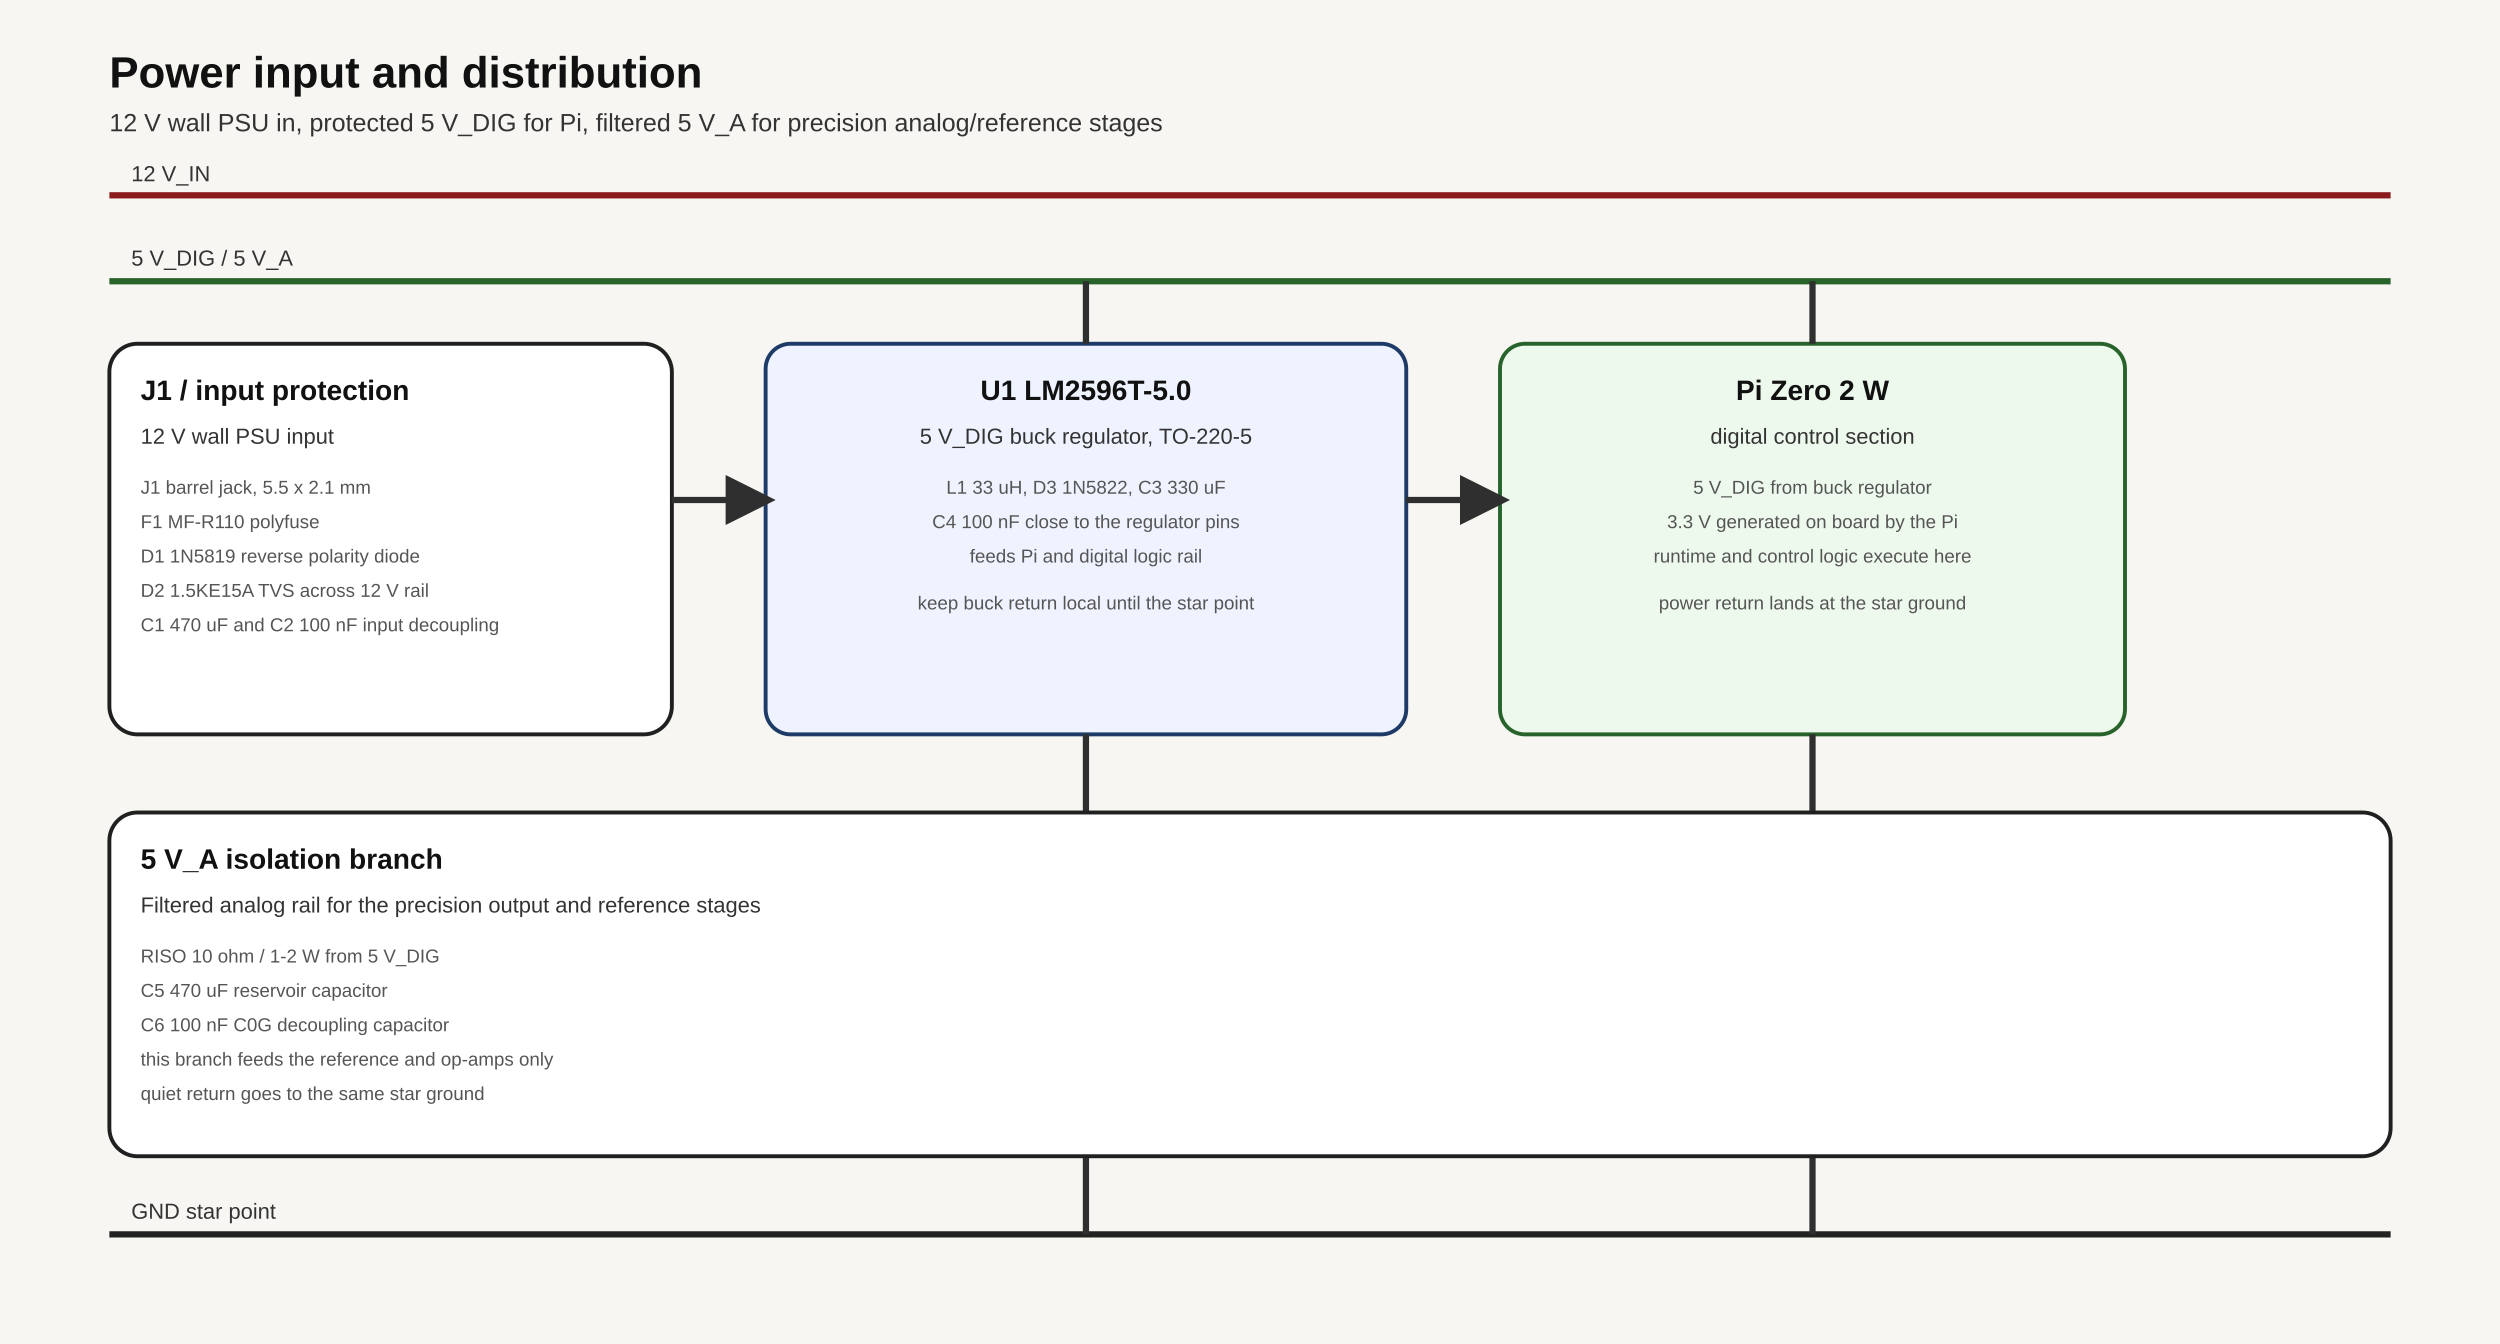
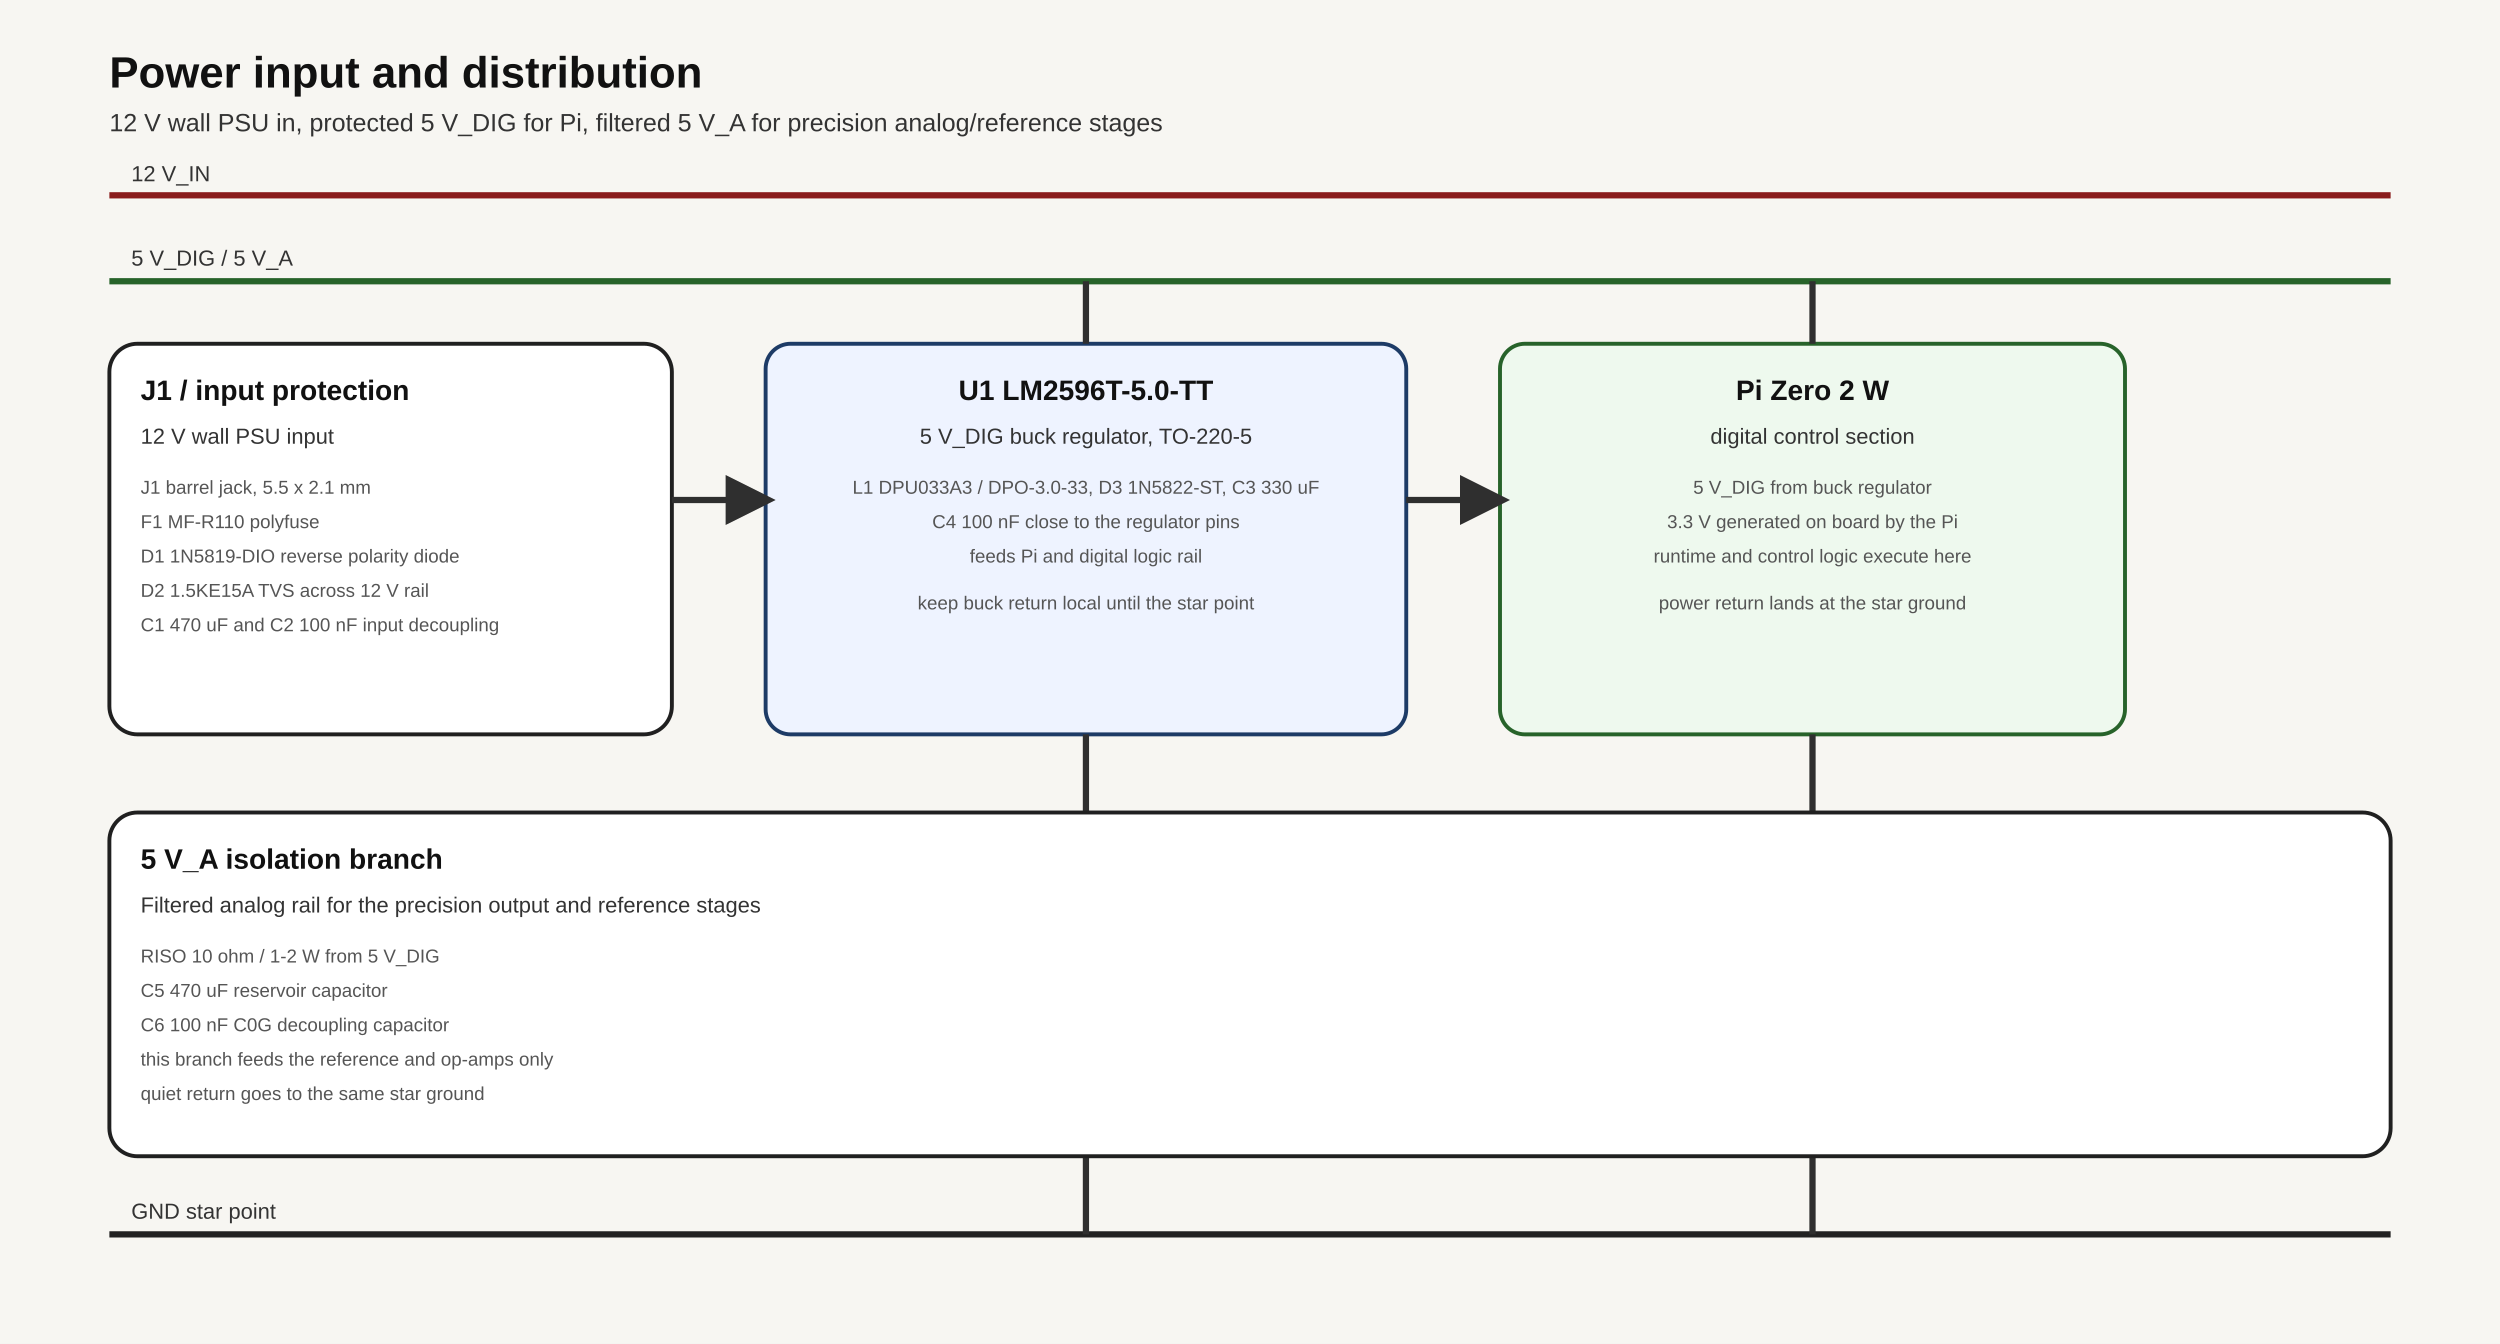
<svg xmlns="http://www.w3.org/2000/svg" width="1600" height="860" viewBox="0 0 1600 860" role="img" aria-label="Power input and distribution schematic">
  <defs>
    <style>
      .bg { fill: #f7f6f2; }
      .panel { fill: #ffffff; stroke: #202020; stroke-width: 2.5; rx: 18; ry: 18; }
      .chip { fill: #eef3ff; stroke: #1d3b66; stroke-width: 2.5; rx: 16; ry: 16; }
      .green { fill: #eef9ee; stroke: #27632a; stroke-width: 2.5; rx: 16; ry: 16; }
      .label { fill: #111; font-family: Arial, Helvetica, sans-serif; font-size: 18px; font-weight: 700; }
      .small { fill: #333; font-family: Arial, Helvetica, sans-serif; font-size: 14px; }
      .tiny { fill: #555; font-family: Arial, Helvetica, sans-serif; font-size: 12px; }
      .title { fill: #111; font-family: Arial, Helvetica, sans-serif; font-size: 28px; font-weight: 700; }
      .subtitle { fill: #333; font-family: Arial, Helvetica, sans-serif; font-size: 16px; }
      .wire { stroke: #2f2f2f; stroke-width: 4; fill: none; }
      .arrow { marker-end: url(#arrow); }
      .rail12 { stroke: #8a1c1c; stroke-width: 4; fill: none; }
      .rail5 { stroke: #27632a; stroke-width: 4; fill: none; }
      .railgnd { stroke: #222; stroke-width: 4; fill: none; }
    </style>
    <marker id="arrow" viewBox="0 0 10 10" refX="8" refY="5" markerWidth="8" markerHeight="8" orient="auto-start-reverse">
      <path d="M 0 0 L 10 5 L 0 10 z" fill="#2f2f2f" />
    </marker>
  </defs>
  <rect class="bg" x="0" y="0" width="1600" height="860" />
  <text class="title" x="70" y="56">Power input and distribution</text>
  <text class="subtitle" x="70" y="84">12 V wall PSU in, protected 5 V_DIG for Pi, filtered 5 V_A for precision analog/reference stages</text>
  <path class="rail12" d="M 70 125 L 1530 125" />
  <text class="small" x="84" y="116">12 V_IN</text>
  <path class="rail5" d="M 70 180 L 1530 180" />
  <text class="small" x="84" y="170">5 V_DIG / 5 V_A</text>
  <path class="railgnd" d="M 70 790 L 1530 790" />
  <text class="small" x="84" y="780">GND star point</text>
  <rect class="panel" x="70" y="220" width="360" height="250" />
  <text class="label" x="90" y="256">J1 / input protection</text>
  <text class="small" x="90" y="284">12 V wall PSU input</text>
  <text class="tiny" x="90" y="316">J1 barrel jack, 5.5 x 2.1 mm</text>
  <text class="tiny" x="90" y="338">F1 MF-R110 polyfuse</text>
-   <text class="tiny" x="90" y="360">D1 1N5819 reverse polarity diode</text>
+   <text class="tiny" x="90" y="360">D1 1N5819-DIO reverse polarity diode</text>
  <text class="tiny" x="90" y="382">D2 1.5KE15A TVS across 12 V rail</text>
  <text class="tiny" x="90" y="404">C1 470 uF and C2 100 nF input decoupling</text>
  <rect class="chip" x="490" y="220" width="410" height="250" />
-   <text class="label" x="695" y="256" text-anchor="middle">U1 LM2596T-5.0</text>
+   <text class="label" x="695" y="256" text-anchor="middle">U1 LM2596T-5.0-TT</text>
  <text class="small" x="695" y="284" text-anchor="middle">5 V_DIG buck regulator, TO-220-5</text>
-   <text class="tiny" x="695" y="316" text-anchor="middle">L1 33 uH, D3 1N5822, C3 330 uF</text>
+   <text class="tiny" x="695" y="316" text-anchor="middle">L1 DPU033A3 / DPO-3.0-33, D3 1N5822-ST, C3 330 uF</text>
  <text class="tiny" x="695" y="338" text-anchor="middle">C4 100 nF close to the regulator pins</text>
  <text class="tiny" x="695" y="360" text-anchor="middle">feeds Pi and digital logic rail</text>
  <text class="tiny" x="695" y="390" text-anchor="middle">keep buck return local until the star point</text>
  <path class="wire arrow" d="M 430 320 L 490 320" />
  <path class="wire" d="M 695 220 L 695 180" />
  <path class="wire" d="M 695 470 L 695 790" />
  <rect class="green" x="960" y="220" width="400" height="250" />
  <text class="label" x="1160" y="256" text-anchor="middle">Pi Zero 2 W</text>
  <text class="small" x="1160" y="284" text-anchor="middle">digital control section</text>
  <text class="tiny" x="1160" y="316" text-anchor="middle">5 V_DIG from buck regulator</text>
  <text class="tiny" x="1160" y="338" text-anchor="middle">3.3 V generated on board by the Pi</text>
  <text class="tiny" x="1160" y="360" text-anchor="middle">runtime and control logic execute here</text>
  <text class="tiny" x="1160" y="390" text-anchor="middle">power return lands at the star ground</text>
  <path class="wire arrow" d="M 900 320 L 960 320" />
  <path class="wire" d="M 1160 220 L 1160 180" />
  <path class="wire" d="M 1160 470 L 1160 790" />
  <rect class="panel" x="70" y="520" width="1460" height="220" />
  <text class="label" x="90" y="556">5 V_A isolation branch</text>
  <text class="small" x="90" y="584">Filtered analog rail for the precision output and reference stages</text>
  <text class="tiny" x="90" y="616">RISO 10 ohm / 1-2 W from 5 V_DIG</text>
  <text class="tiny" x="90" y="638">C5 470 uF reservoir capacitor</text>
  <text class="tiny" x="90" y="660">C6 100 nF C0G decoupling capacitor</text>
  <text class="tiny" x="90" y="682">this branch feeds the reference and op-amps only</text>
  <text class="tiny" x="90" y="704">quiet return goes to the same star ground</text>
</svg>
